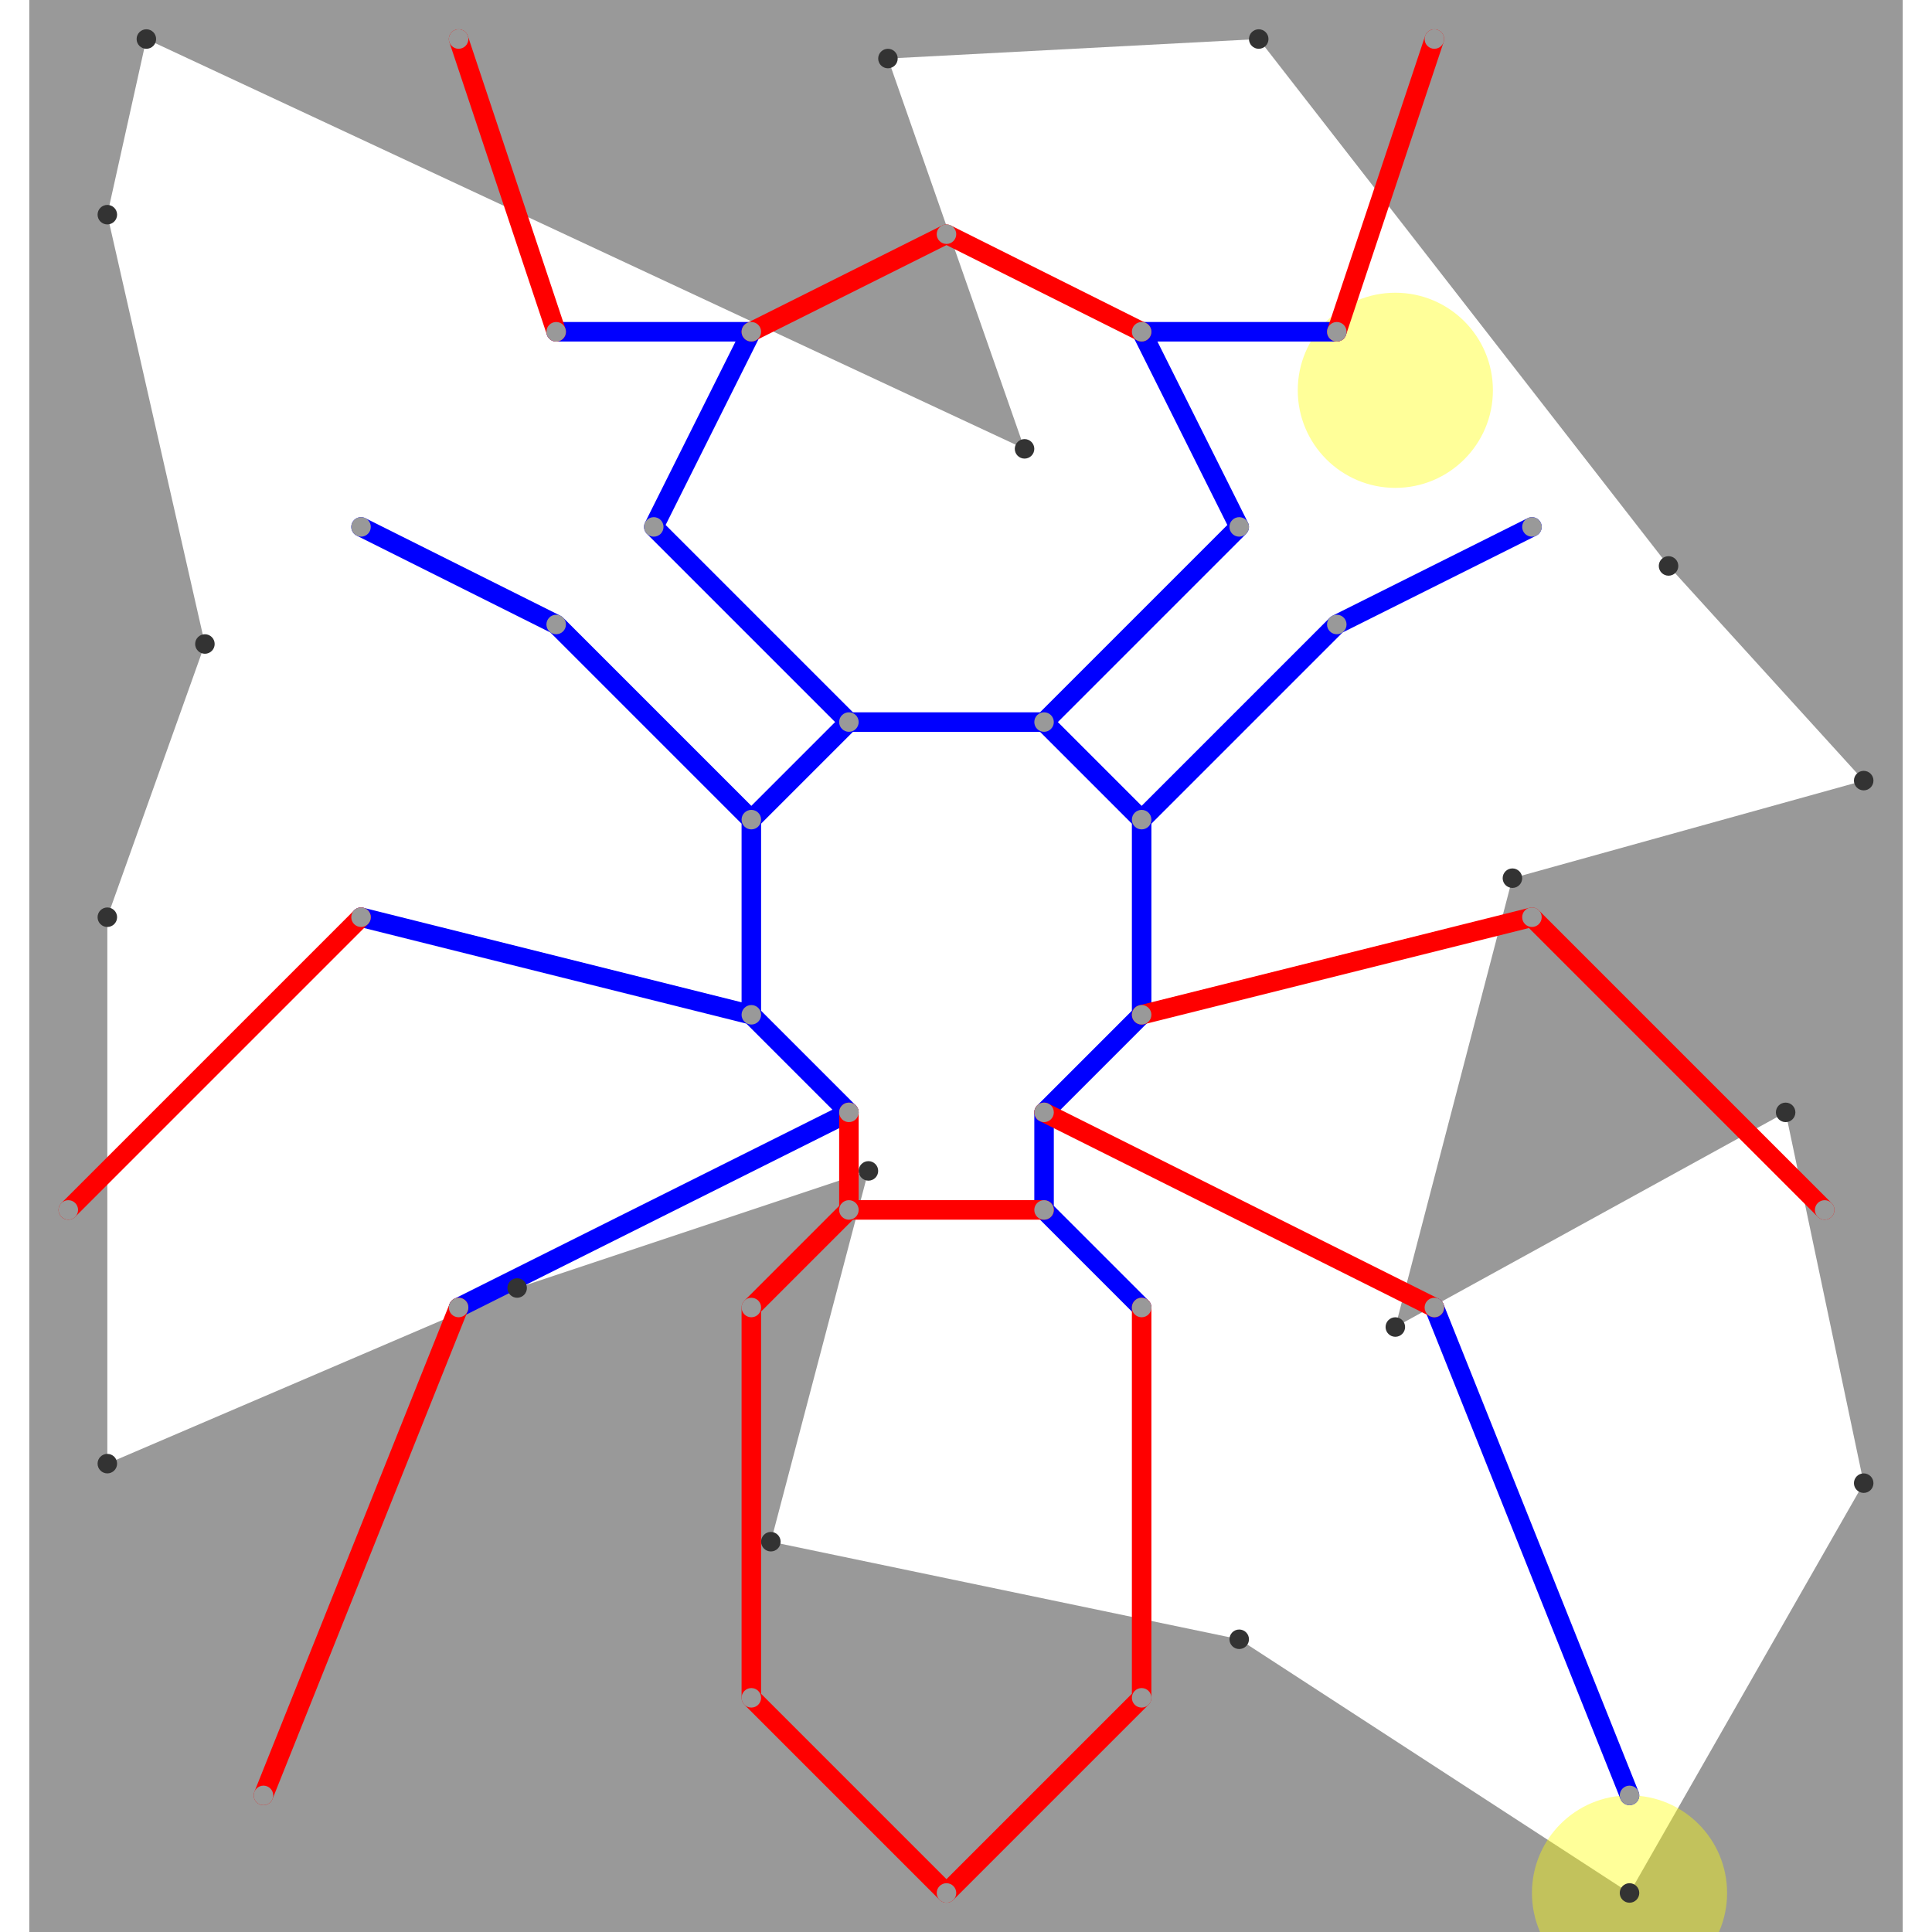
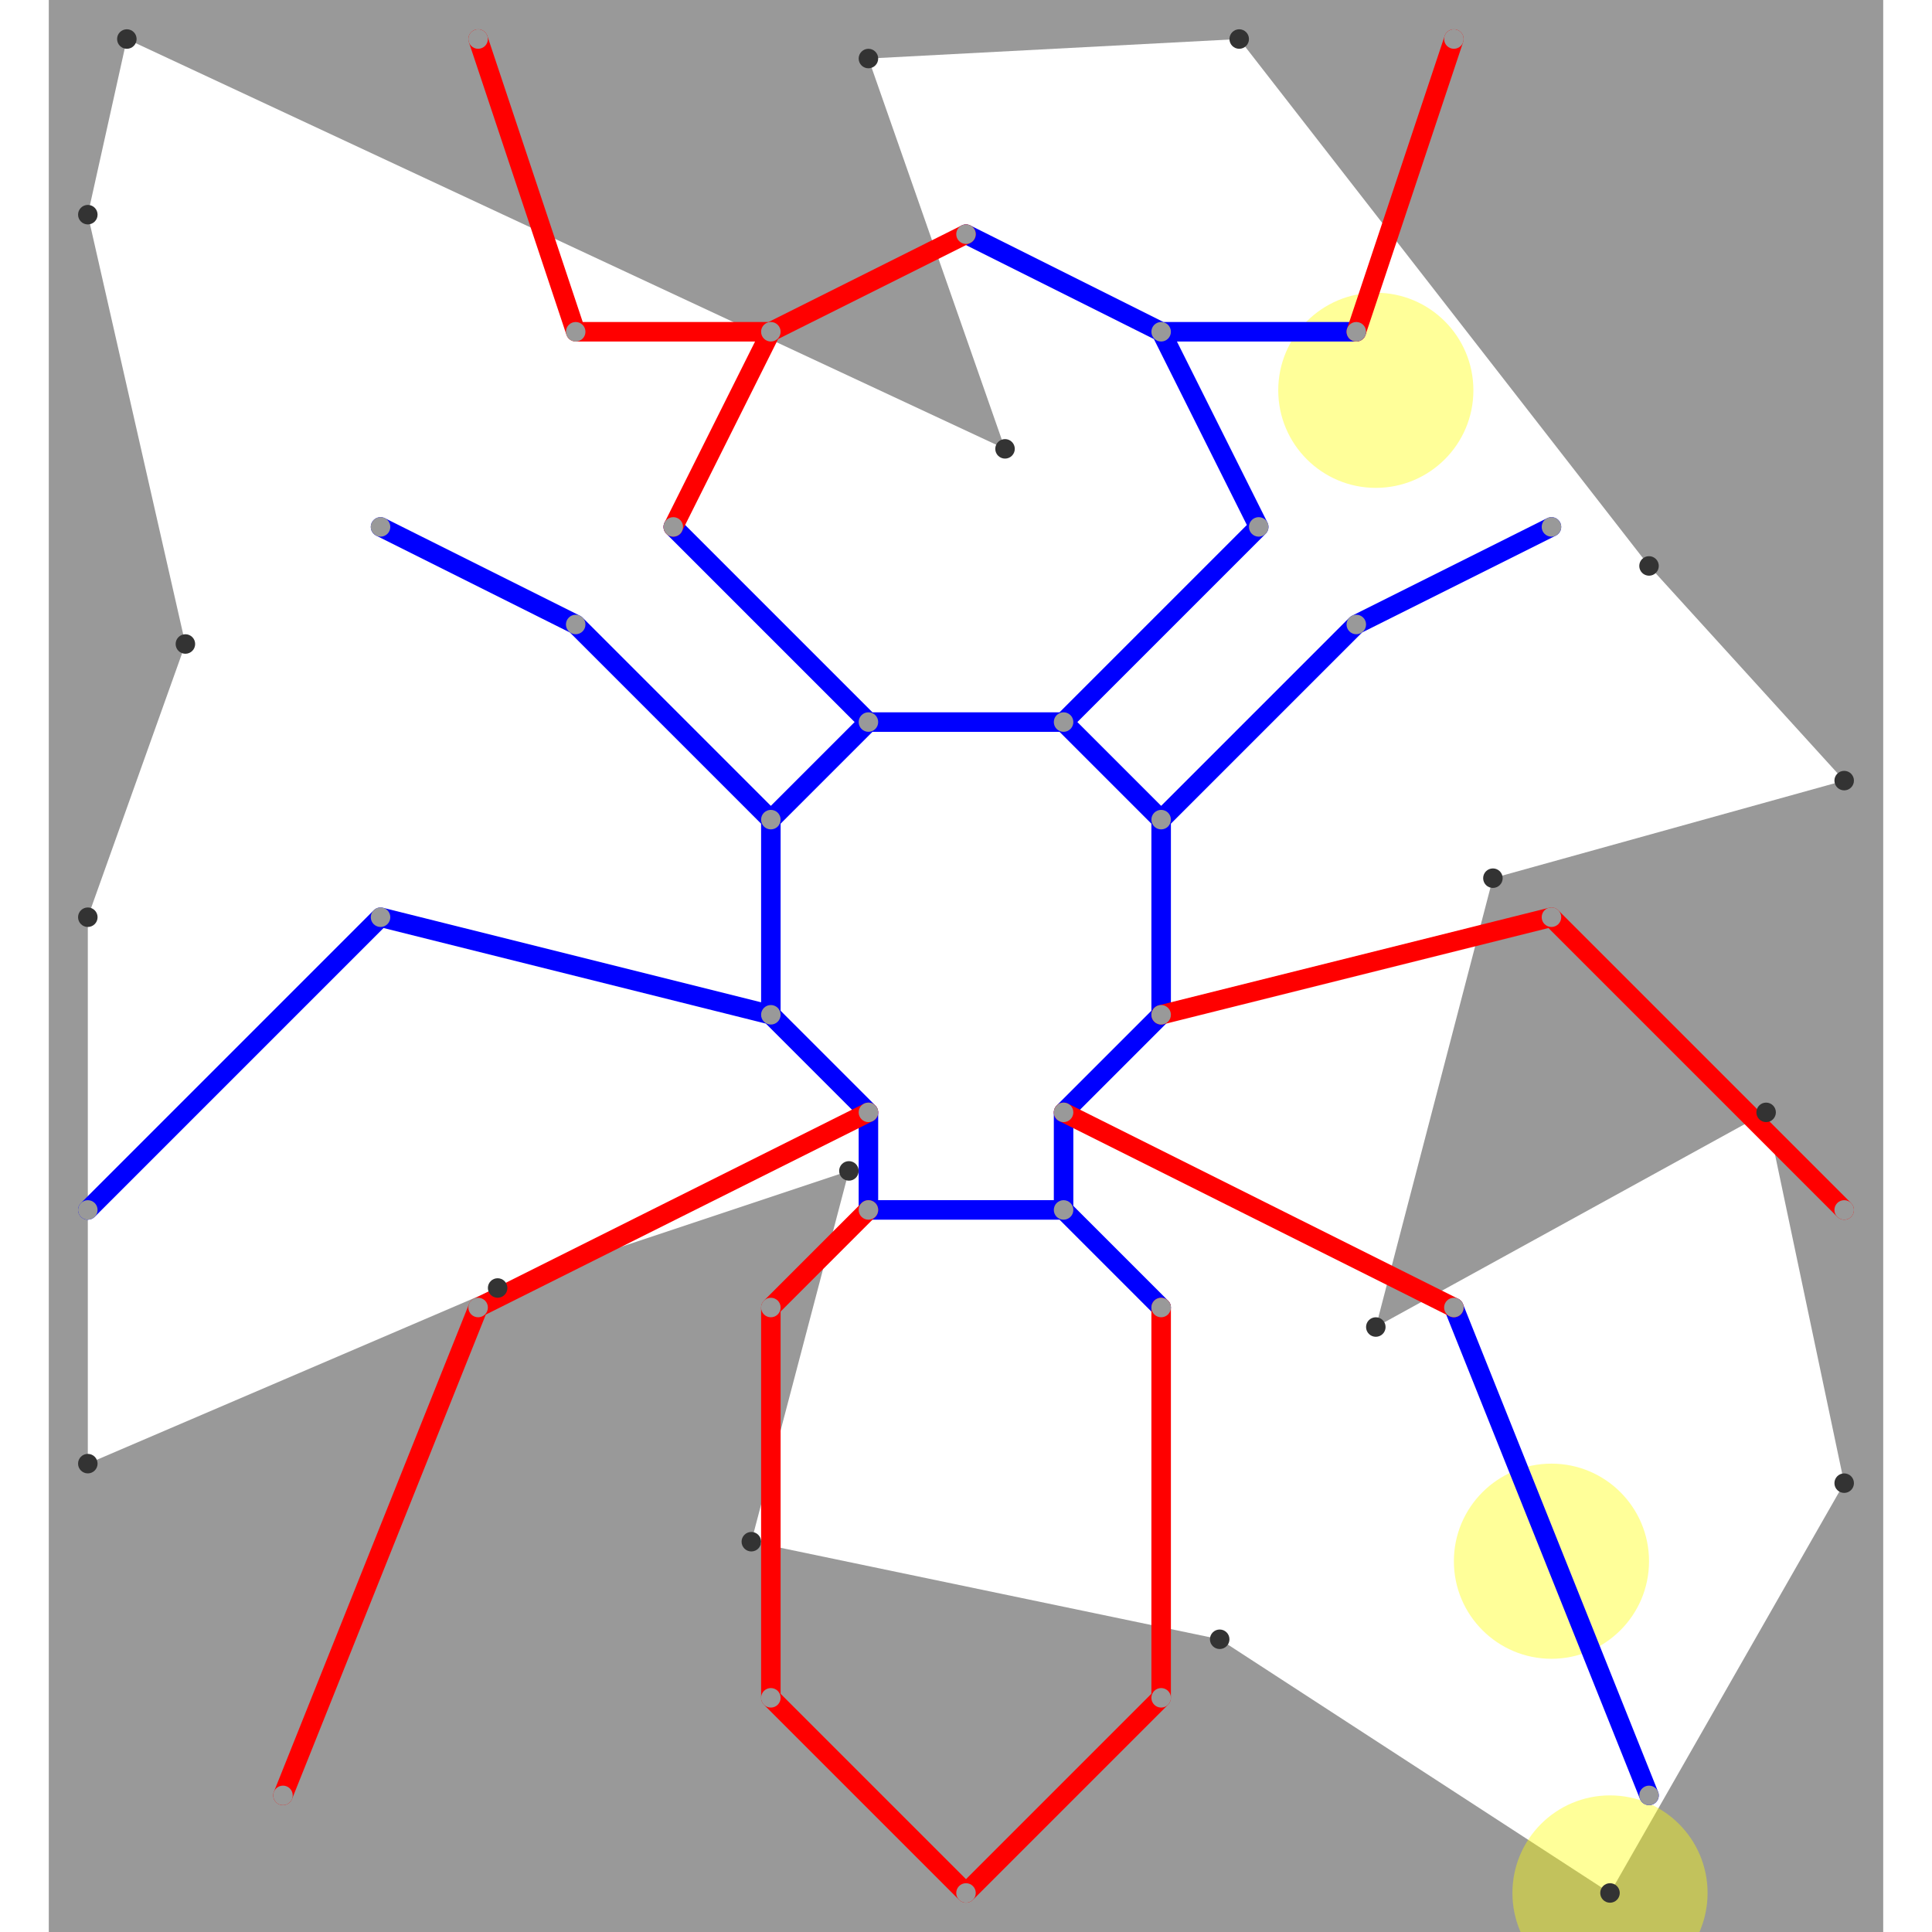
- <svg xmlns="http://www.w3.org/2000/svg" height="500" viewBox="-2 -2 96 99" width="500">
-   <path class="hole" d="M2 9L7 31L2 45L2 73L23 64L41 58L36 77L60 82L80 95L92 74L88 55L68 66L74 43L92 38L82 27L61 0L42 1L49 21L4 0M-2 -2L94 -2L94 97L-2 97" style="fill:#00000066;fill-rule:evenodd;" />
-   <circle cx="80" cy="95" r="5" style="fill:#ffff0066;" title="Globalist" />
-   <circle cx="68" cy="18" r="5" style="fill:#ffff0066;" title="Globalist" />
-   <path class="ok" d="M15 25L25 30M15 45L35 50M20 65L40 55M25 15L35 15M25 30L35 40M30 25L35 15M30 25L40 35M35 40L35 50M35 40L40 35M35 50L40 55M40 35L50 35M50 35L55 40M50 35L60 25M50 55L50 60M50 55L55 50M50 60L55 65M55 15L60 25M55 15L65 15M55 40L55 50M55 40L65 30M65 30L75 25M70 65L80 90" style="stroke:#0000ff;stroke-linecap:round" />
-   <path class="out" d="M0 60L15 45M10 90L20 65M20 0L25 15M35 15L45 10M35 65L35 85M35 65L40 60M35 85L45 95M40 55L40 60M40 60L50 60M45 10L55 15M45 95L55 85M50 55L70 65M55 50L75 45M55 65L55 85M65 15L70 0M75 45L90 60" style="stroke:#ff0000;stroke-linecap:round" />
+ <svg xmlns="http://www.w3.org/2000/svg" height="500" viewBox="0 -2 94 99" width="500">
+   <path class="hole" d="M2 9L7 31L2 45L2 73L23 64L41 58L36 77L60 82L80 95L92 74L88 55L68 66L74 43L92 38L82 27L61 0L42 1L49 21L4 0M0 -2L94 -2L94 97L0 97" style="fill:#00000066;fill-rule:evenodd;" />
+   <circle cx="80" cy="95" fill="#ffff0066" r="5">
+ </circle>
+   <circle cx="68" cy="18" fill="#ffff0066" r="5">
+ </circle>
+   <circle cx="77" cy="78" fill="#ffff0066" r="5">
+ </circle>
+   <path class="ok" d="M2 60L17 45M17 25L27 30M17 45L37 50M27 30L37 40M32 25L42 35M37 40L37 50M37 40L42 35M37 50L42 55M42 35L52 35M42 55L42 60M42 60L52 60M47 10L57 15M52 35L57 40M52 35L62 25M52 55L52 60M52 55L57 50M52 60L57 65M57 15L62 25M57 15L67 15M57 40L57 50M57 40L67 30M67 30L77 25M72 65L82 90" style="stroke:#0000ff;stroke-linecap:round" />
+   <path class="out" d="M12 90L22 65M22 0L27 15M22 65L42 55M27 15L37 15M32 25L37 15M37 15L47 10M37 65L37 85M37 65L42 60M37 85L47 95M47 95L57 85M52 55L72 65M57 50L77 45M57 65L57 85M67 15L72 0M77 45L92 60" style="stroke:#ff0000;stroke-linecap:round" />
  <g fill="#333333">
-     <circle cx="2" cy="9" r="0.5" tabindex="0">
+     <circle cx="2" cy="9" r="0.5">
</circle>
-     <circle cx="7" cy="31" r="0.5" tabindex="1">
+     <circle cx="7" cy="31" r="0.5">
</circle>
-     <circle cx="2" cy="45" r="0.5" tabindex="2">
+     <circle cx="2" cy="45" r="0.5">
</circle>
-     <circle cx="2" cy="73" r="0.5" tabindex="3">
+     <circle cx="2" cy="73" r="0.5">
</circle>
-     <circle cx="23" cy="64" r="0.5" tabindex="4">
+     <circle cx="23" cy="64" r="0.5">
</circle>
-     <circle cx="41" cy="58" r="0.5" tabindex="5">
+     <circle cx="41" cy="58" r="0.5">
</circle>
-     <circle cx="36" cy="77" r="0.5" tabindex="6">
+     <circle cx="36" cy="77" r="0.5">
</circle>
-     <circle cx="60" cy="82" r="0.5" tabindex="7">
+     <circle cx="60" cy="82" r="0.5">
</circle>
-     <circle cx="80" cy="95" r="0.5" tabindex="8">
+     <circle cx="80" cy="95" r="0.5">
</circle>
-     <circle cx="92" cy="74" r="0.5" tabindex="9">
+     <circle cx="92" cy="74" r="0.5">
</circle>
-     <circle cx="88" cy="55" r="0.5" tabindex="10">
+     <circle cx="88" cy="55" r="0.5">
</circle>
-     <circle cx="68" cy="66" r="0.5" tabindex="11">
+     <circle cx="68" cy="66" r="0.5">
</circle>
-     <circle cx="74" cy="43" r="0.5" tabindex="12">
+     <circle cx="74" cy="43" r="0.5">
</circle>
-     <circle cx="92" cy="38" r="0.5" tabindex="13">
+     <circle cx="92" cy="38" r="0.5">
</circle>
-     <circle cx="82" cy="27" r="0.5" tabindex="14">
+     <circle cx="82" cy="27" r="0.5">
</circle>
-     <circle cx="61" cy="0" r="0.5" tabindex="15">
+     <circle cx="61" cy="0" r="0.5">
</circle>
-     <circle cx="42" cy="1" r="0.5" tabindex="16">
+     <circle cx="42" cy="1" r="0.5">
</circle>
-     <circle cx="49" cy="21" r="0.5" tabindex="17">
+     <circle cx="49" cy="21" r="0.5">
</circle>
-     <circle cx="4" cy="0" r="0.5" tabindex="18">
+     <circle cx="4" cy="0" r="0.5">
</circle>
  </g>
  <g fill="#999999">
-     <circle cx="0" cy="60" r="0.5" tabindex="19">
+     <circle cx="2" cy="60" i="0" r="0.5" tabindex="0">
</circle>
-     <circle cx="10" cy="90" r="0.5" tabindex="20">
+     <circle cx="12" cy="90" i="1" r="0.5" tabindex="1">
</circle>
-     <circle cx="15" cy="25" r="0.5" tabindex="21">
+     <circle cx="17" cy="25" i="2" r="0.5" tabindex="2">
</circle>
-     <circle cx="15" cy="45" r="0.5" tabindex="22">
+     <circle cx="17" cy="45" i="3" r="0.5" tabindex="3">
</circle>
-     <circle cx="20" cy="0" r="0.5" tabindex="23">
+     <circle cx="22" cy="0" i="4" r="0.5" tabindex="4">
</circle>
-     <circle cx="20" cy="65" r="0.5" tabindex="24">
+     <circle cx="22" cy="65" i="5" r="0.5" tabindex="5">
</circle>
-     <circle cx="25" cy="15" r="0.5" tabindex="25">
+     <circle cx="27" cy="15" i="6" r="0.5" tabindex="6">
</circle>
-     <circle cx="25" cy="30" r="0.5" tabindex="26">
+     <circle cx="27" cy="30" i="7" r="0.5" tabindex="7">
</circle>
-     <circle cx="30" cy="25" r="0.5" tabindex="27">
+     <circle cx="32" cy="25" i="8" r="0.5" tabindex="8">
</circle>
-     <circle cx="35" cy="15" r="0.5" tabindex="28">
+     <circle cx="37" cy="15" i="9" r="0.5" tabindex="9">
</circle>
-     <circle cx="35" cy="40" r="0.5" tabindex="29">
+     <circle cx="37" cy="40" i="10" r="0.5" tabindex="10">
</circle>
-     <circle cx="35" cy="50" r="0.5" tabindex="30">
+     <circle cx="37" cy="50" i="11" r="0.5" tabindex="11">
</circle>
-     <circle cx="35" cy="65" r="0.5" tabindex="31">
+     <circle cx="37" cy="65" i="12" r="0.5" tabindex="12">
</circle>
-     <circle cx="35" cy="85" r="0.5" tabindex="32">
+     <circle cx="37" cy="85" i="13" r="0.5" tabindex="13">
</circle>
-     <circle cx="40" cy="35" r="0.5" tabindex="33">
+     <circle cx="42" cy="35" i="14" r="0.5" tabindex="14">
</circle>
-     <circle cx="40" cy="55" r="0.5" tabindex="34">
+     <circle cx="42" cy="55" i="15" r="0.5" tabindex="15">
</circle>
-     <circle cx="40" cy="60" r="0.5" tabindex="35">
+     <circle cx="42" cy="60" i="16" r="0.5" tabindex="16">
</circle>
-     <circle cx="45" cy="10" r="0.5" tabindex="36">
+     <circle cx="47" cy="10" i="17" r="0.5" tabindex="17">
</circle>
-     <circle cx="45" cy="95" r="0.5" tabindex="37">
+     <circle cx="47" cy="95" i="18" r="0.5" tabindex="18">
</circle>
-     <circle cx="50" cy="35" r="0.5" tabindex="38">
+     <circle cx="52" cy="35" i="19" r="0.5" tabindex="19">
</circle>
-     <circle cx="50" cy="55" r="0.5" tabindex="39">
+     <circle cx="52" cy="55" i="20" r="0.5" tabindex="20">
</circle>
-     <circle cx="50" cy="60" r="0.5" tabindex="40">
+     <circle cx="52" cy="60" i="21" r="0.5" tabindex="21">
</circle>
-     <circle cx="55" cy="15" r="0.5" tabindex="41">
+     <circle cx="57" cy="15" i="22" r="0.5" tabindex="22">
</circle>
-     <circle cx="55" cy="40" r="0.5" tabindex="42">
+     <circle cx="57" cy="40" i="23" r="0.5" tabindex="23">
</circle>
-     <circle cx="55" cy="50" r="0.5" tabindex="43">
+     <circle cx="57" cy="50" i="24" r="0.5" tabindex="24">
</circle>
-     <circle cx="55" cy="65" r="0.5" tabindex="44">
+     <circle cx="57" cy="65" i="25" r="0.5" tabindex="25">
</circle>
-     <circle cx="55" cy="85" r="0.5" tabindex="45">
+     <circle cx="57" cy="85" i="26" r="0.5" tabindex="26">
</circle>
-     <circle cx="60" cy="25" r="0.5" tabindex="46">
+     <circle cx="62" cy="25" i="27" r="0.5" tabindex="27">
</circle>
-     <circle cx="65" cy="15" r="0.5" tabindex="47">
+     <circle cx="67" cy="15" i="28" r="0.5" tabindex="28">
</circle>
-     <circle cx="65" cy="30" r="0.5" tabindex="48">
+     <circle cx="67" cy="30" i="29" r="0.5" tabindex="29">
</circle>
-     <circle cx="70" cy="0" r="0.5" tabindex="49">
+     <circle cx="72" cy="0" i="30" r="0.5" tabindex="30">
</circle>
-     <circle cx="70" cy="65" r="0.5" tabindex="50">
+     <circle cx="72" cy="65" i="31" r="0.5" tabindex="31">
</circle>
-     <circle cx="75" cy="25" r="0.5" tabindex="51">
+     <circle cx="77" cy="25" i="32" r="0.5" tabindex="32">
</circle>
-     <circle cx="75" cy="45" r="0.5" tabindex="52">
+     <circle cx="77" cy="45" i="33" r="0.5" tabindex="33">
</circle>
-     <circle cx="80" cy="90" r="0.5" tabindex="53">
+     <circle cx="82" cy="90" i="34" r="0.5" tabindex="34">
</circle>
-     <circle cx="90" cy="60" r="0.5" tabindex="54">
+     <circle cx="92" cy="60" i="35" r="0.5" tabindex="35">
</circle>
  </g>
</svg>
